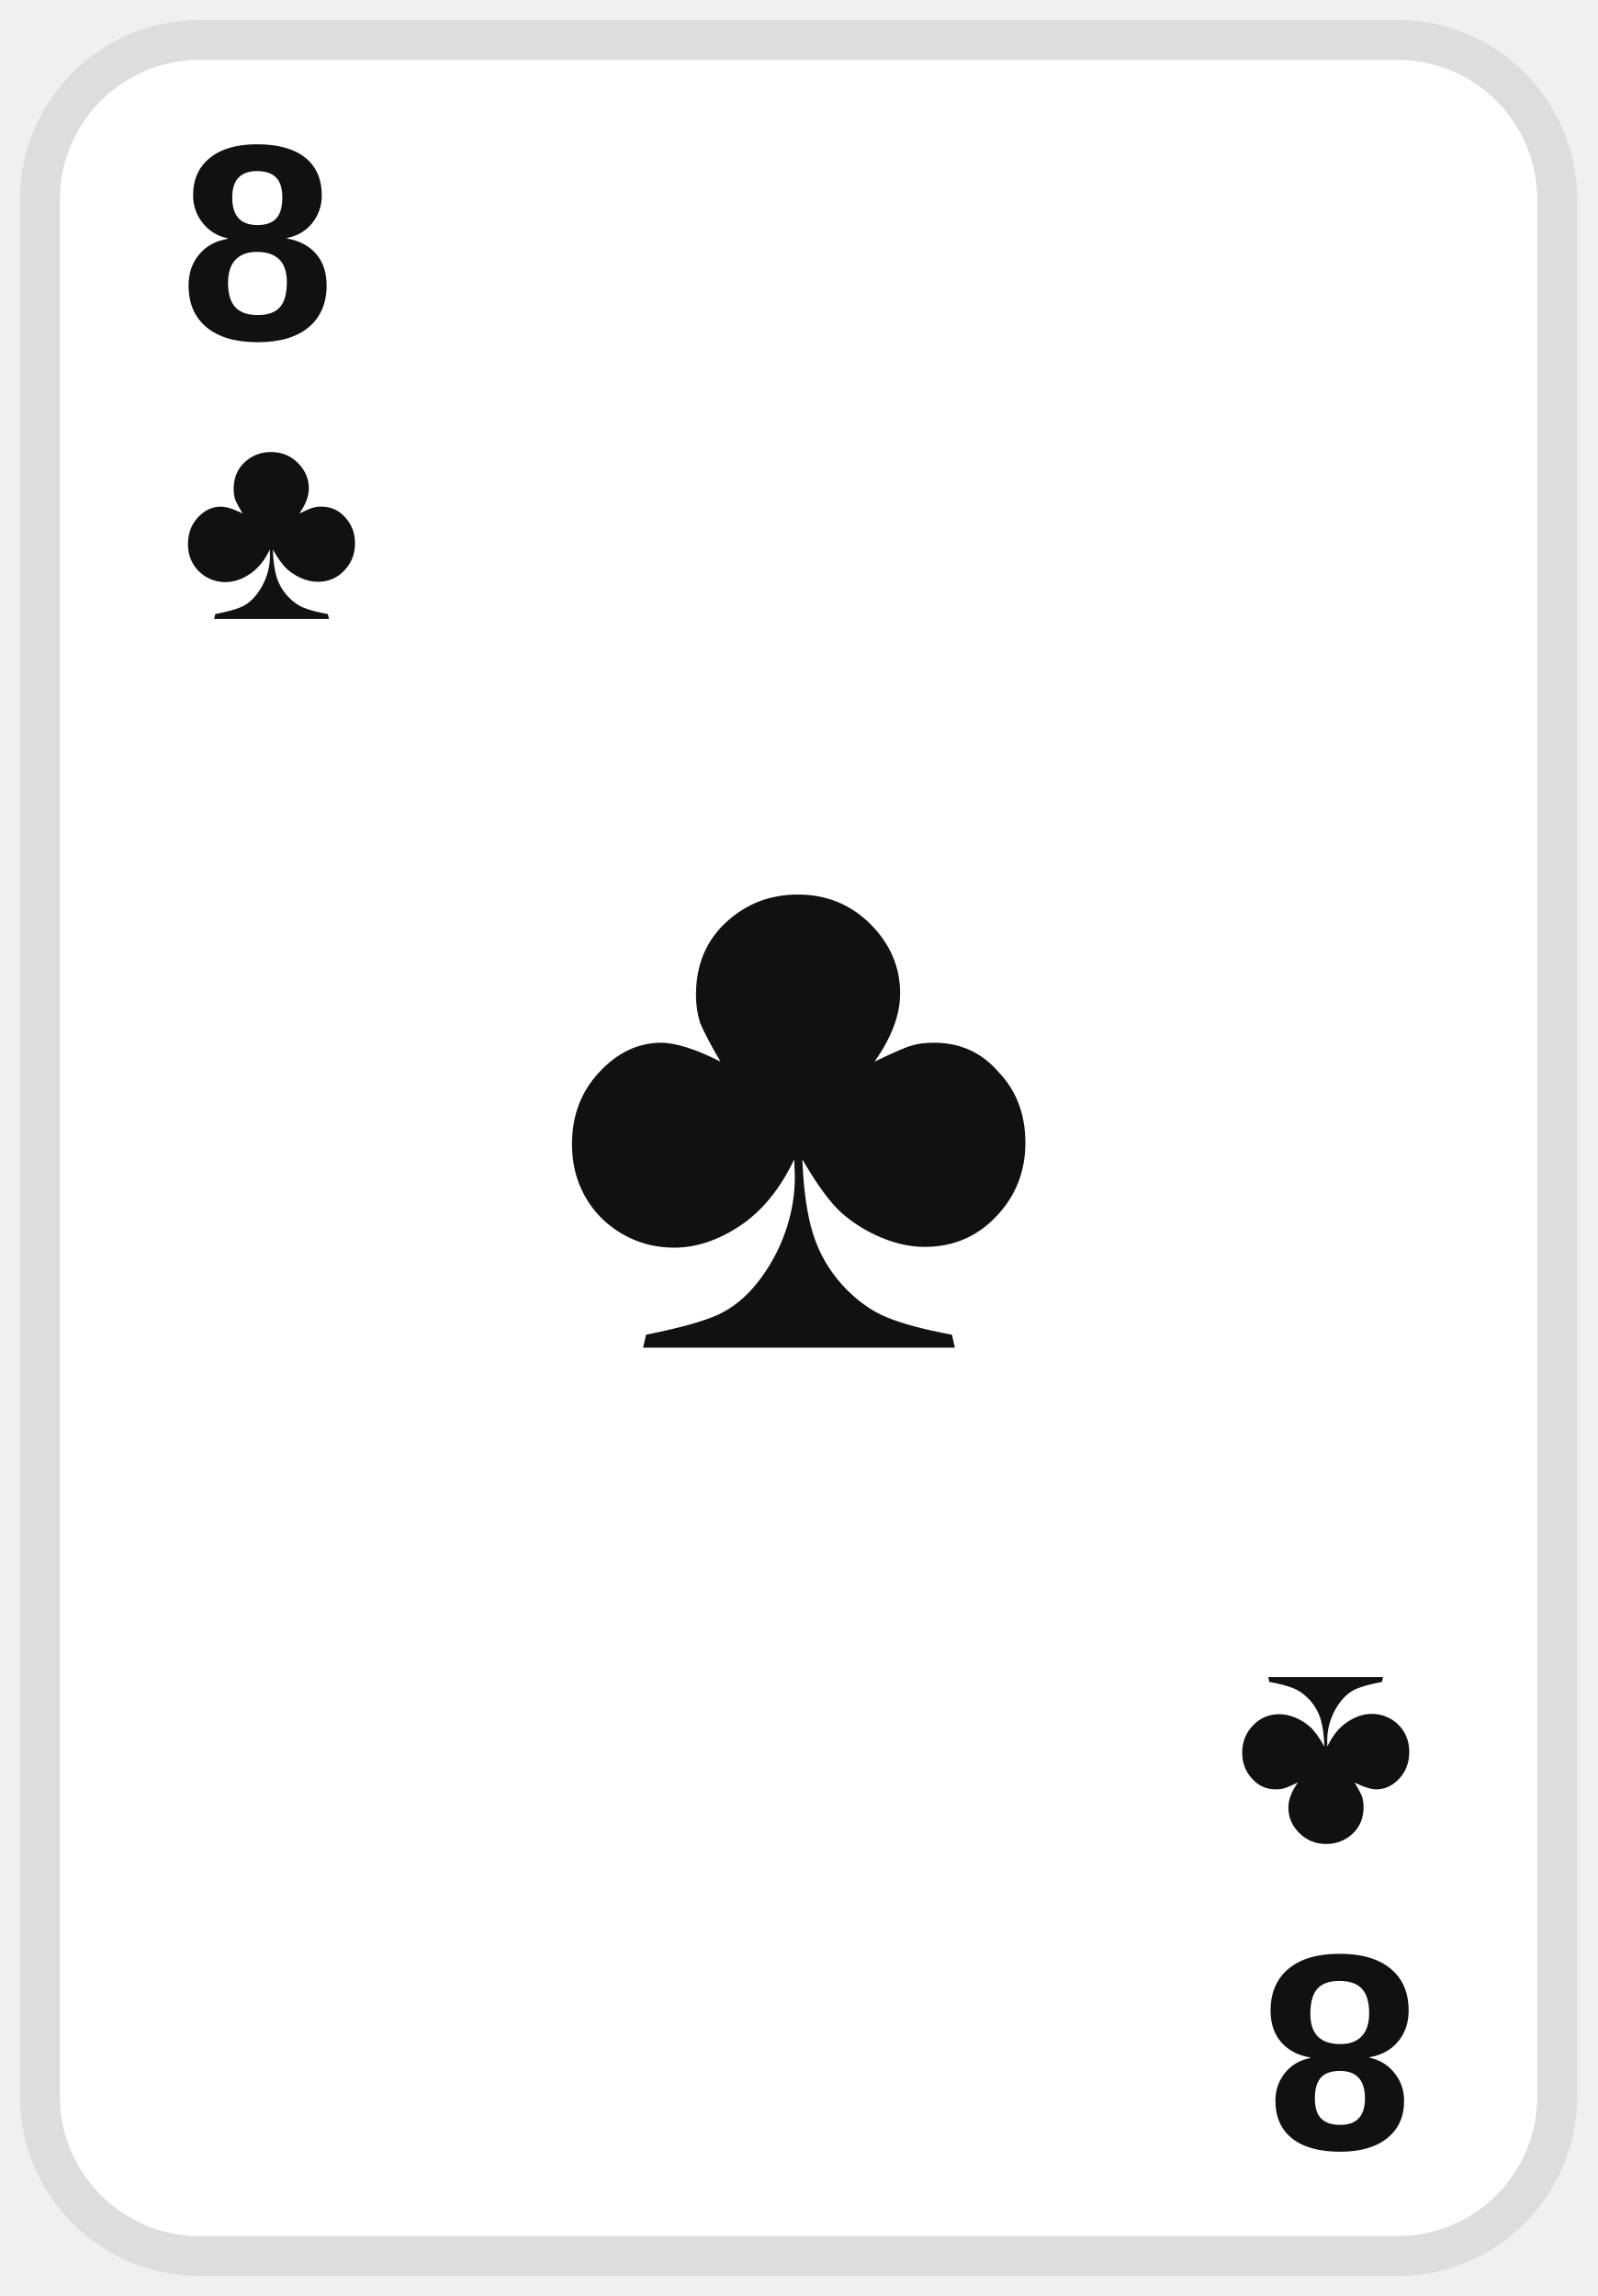
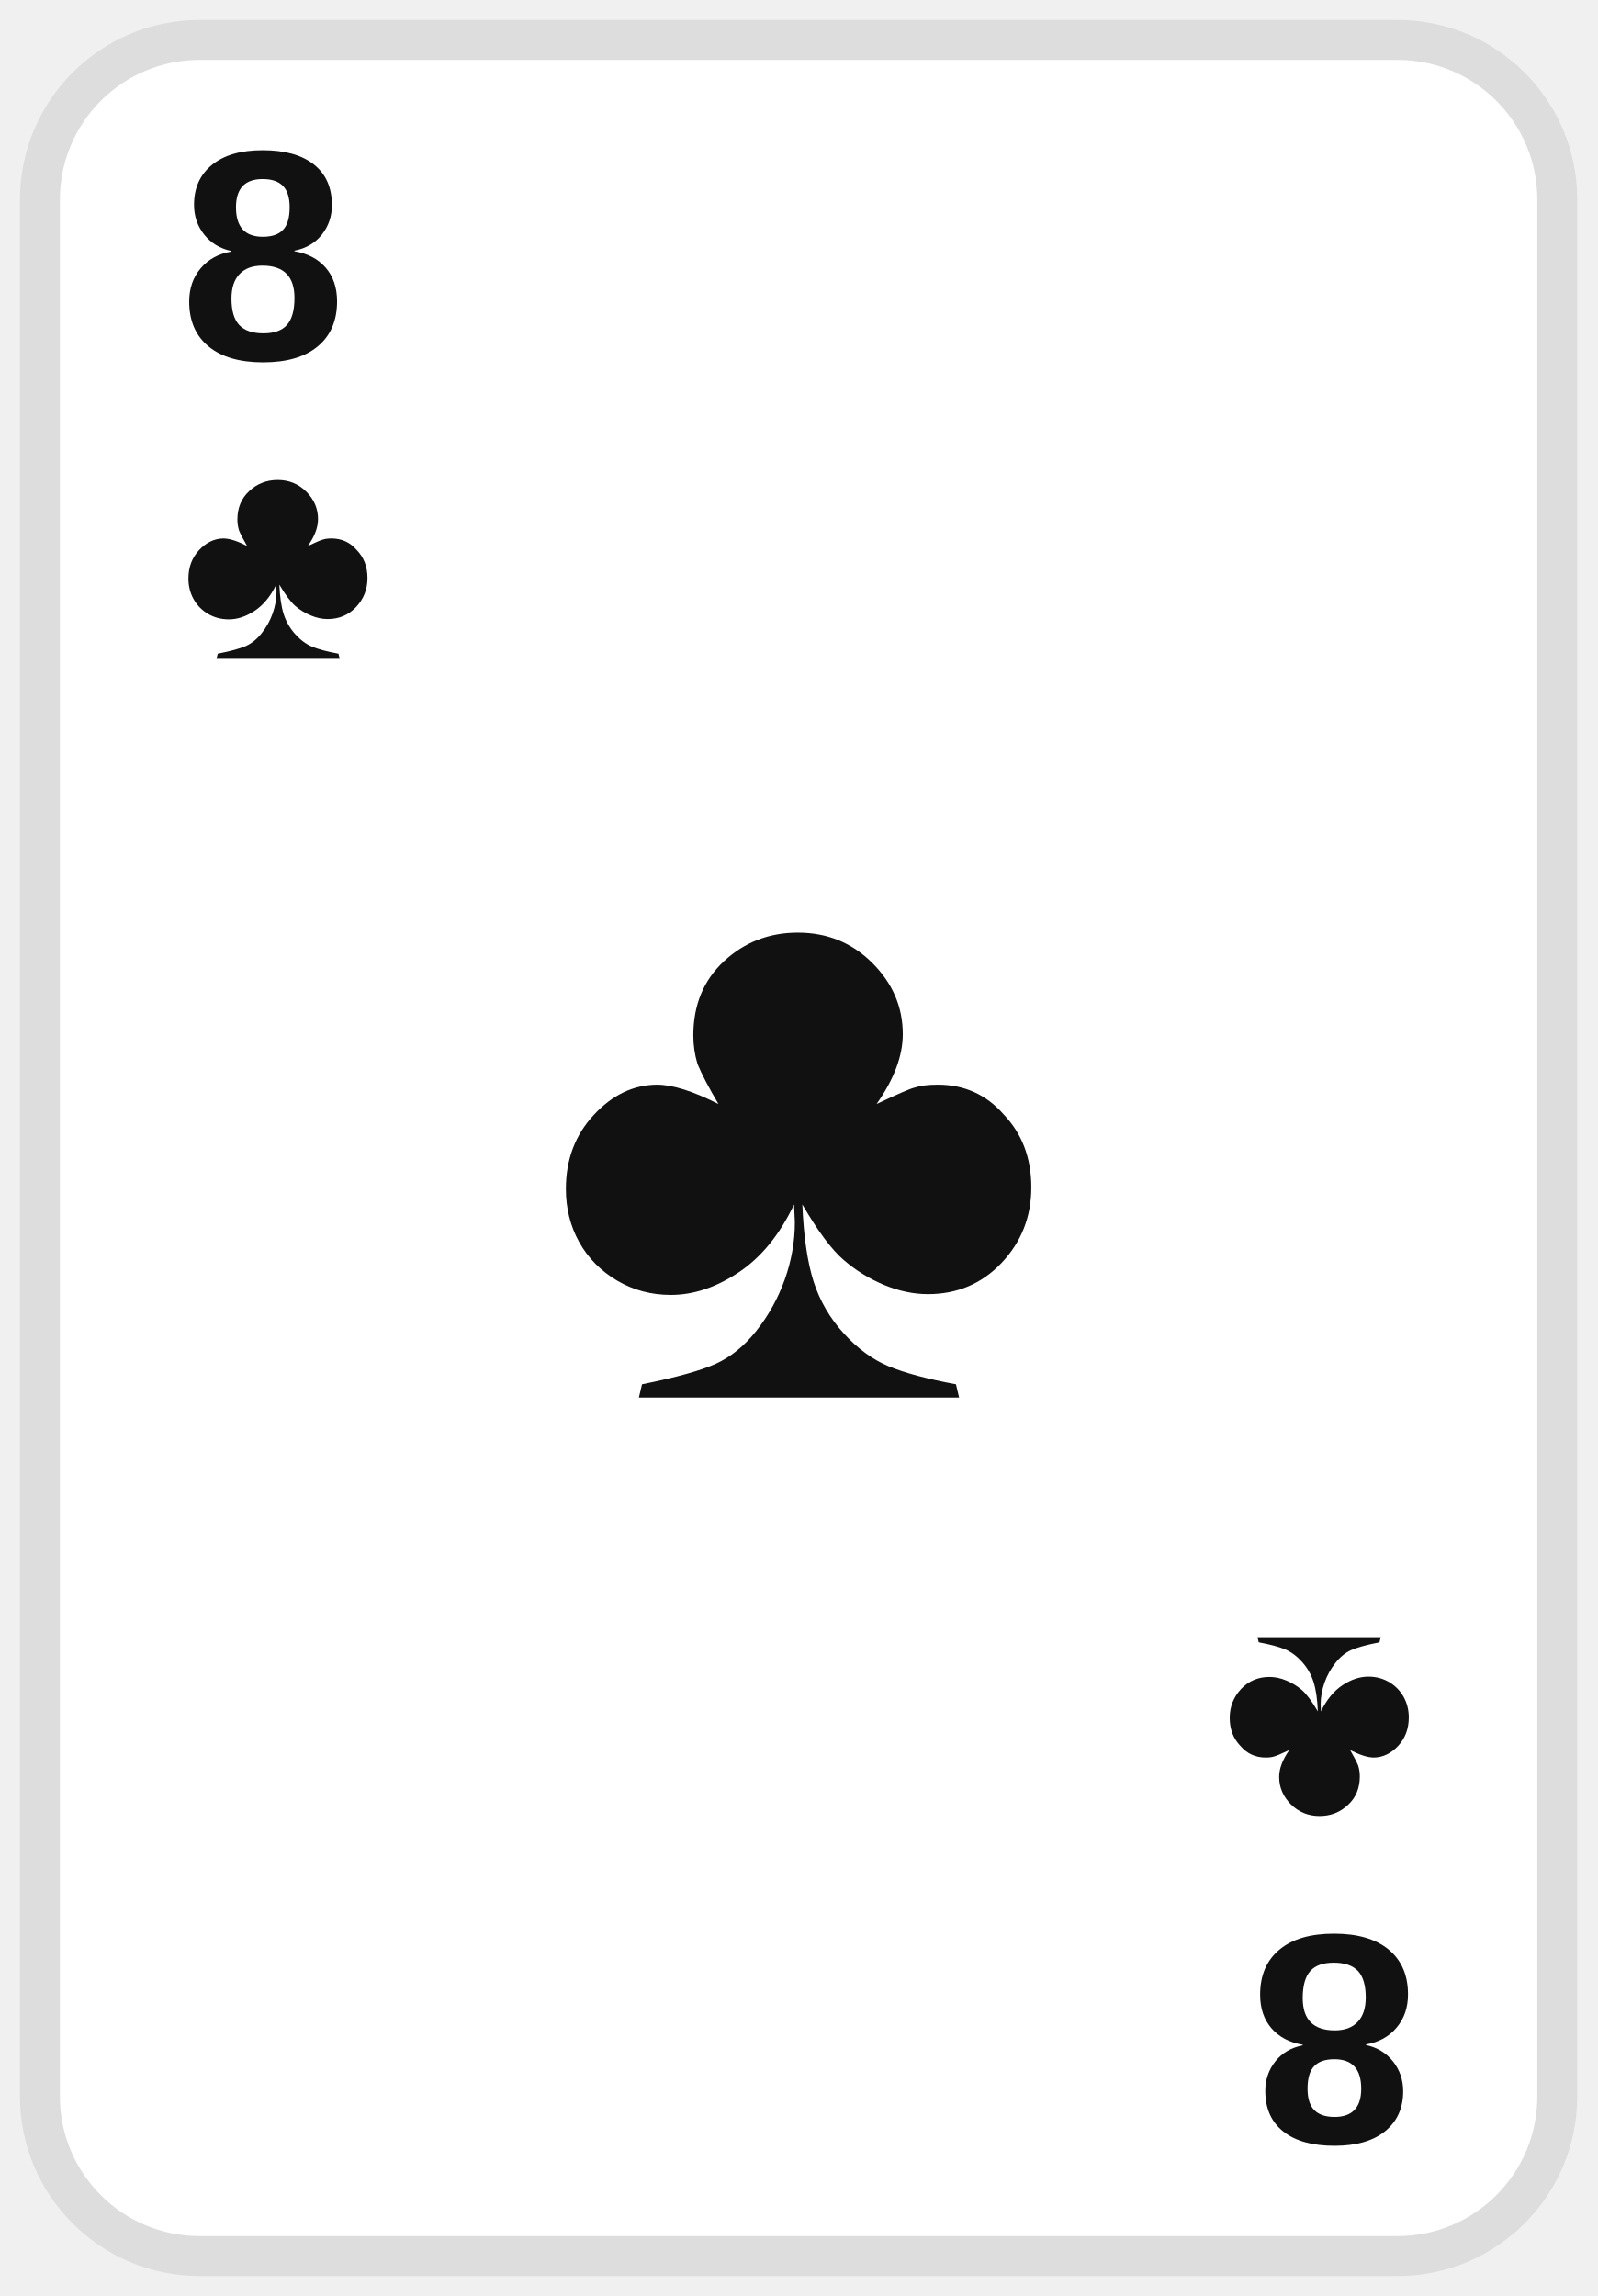
<svg xmlns="http://www.w3.org/2000/svg" width="160" height="230" viewBox="0 0 160 230">
-   <rect x="4" y="4" width="152" height="222" rx="16" fill="white" stroke="#dddddd" stroke-width="4" />
-   <text x="18" y="34" font-size="28" font-family="Arial" font-weight="bold" fill="#111111">8</text>
-   <text x="18" y="62" font-size="28" font-family="Arial" fill="#111111">♣</text>
-   <text x="80" y="135" text-anchor="middle" font-size="76" font-family="Arial" fill="#111111">♣</text>
+   <rect x="4" y="4" width="152" height="222" rx="16" fill="white" stroke="#ddd" stroke-width="4" />
+   <text x="18" y="36" font-size="30" font-family="Arial" font-weight="bold" fill="#111">8</text>
+   <text x="18" y="66" font-size="30" font-family="Arial" fill="#111">♣</text>
+   <text x="80" y="140" text-anchor="middle" font-size="78" font-family="Arial" fill="#111">♣</text>
  <g transform="rotate(180 80 115)">
-     <text x="18" y="34" font-size="28" font-family="Arial" font-weight="bold" fill="#111111">8</text>
-     <text x="18" y="62" font-size="28" font-family="Arial" fill="#111111">♣</text>
+     <text x="18" y="36" font-size="30" font-family="Arial" font-weight="bold" fill="#111">8</text>
+     <text x="18" y="66" font-size="30" font-family="Arial" fill="#111">♣</text>
  </g>
</svg>
